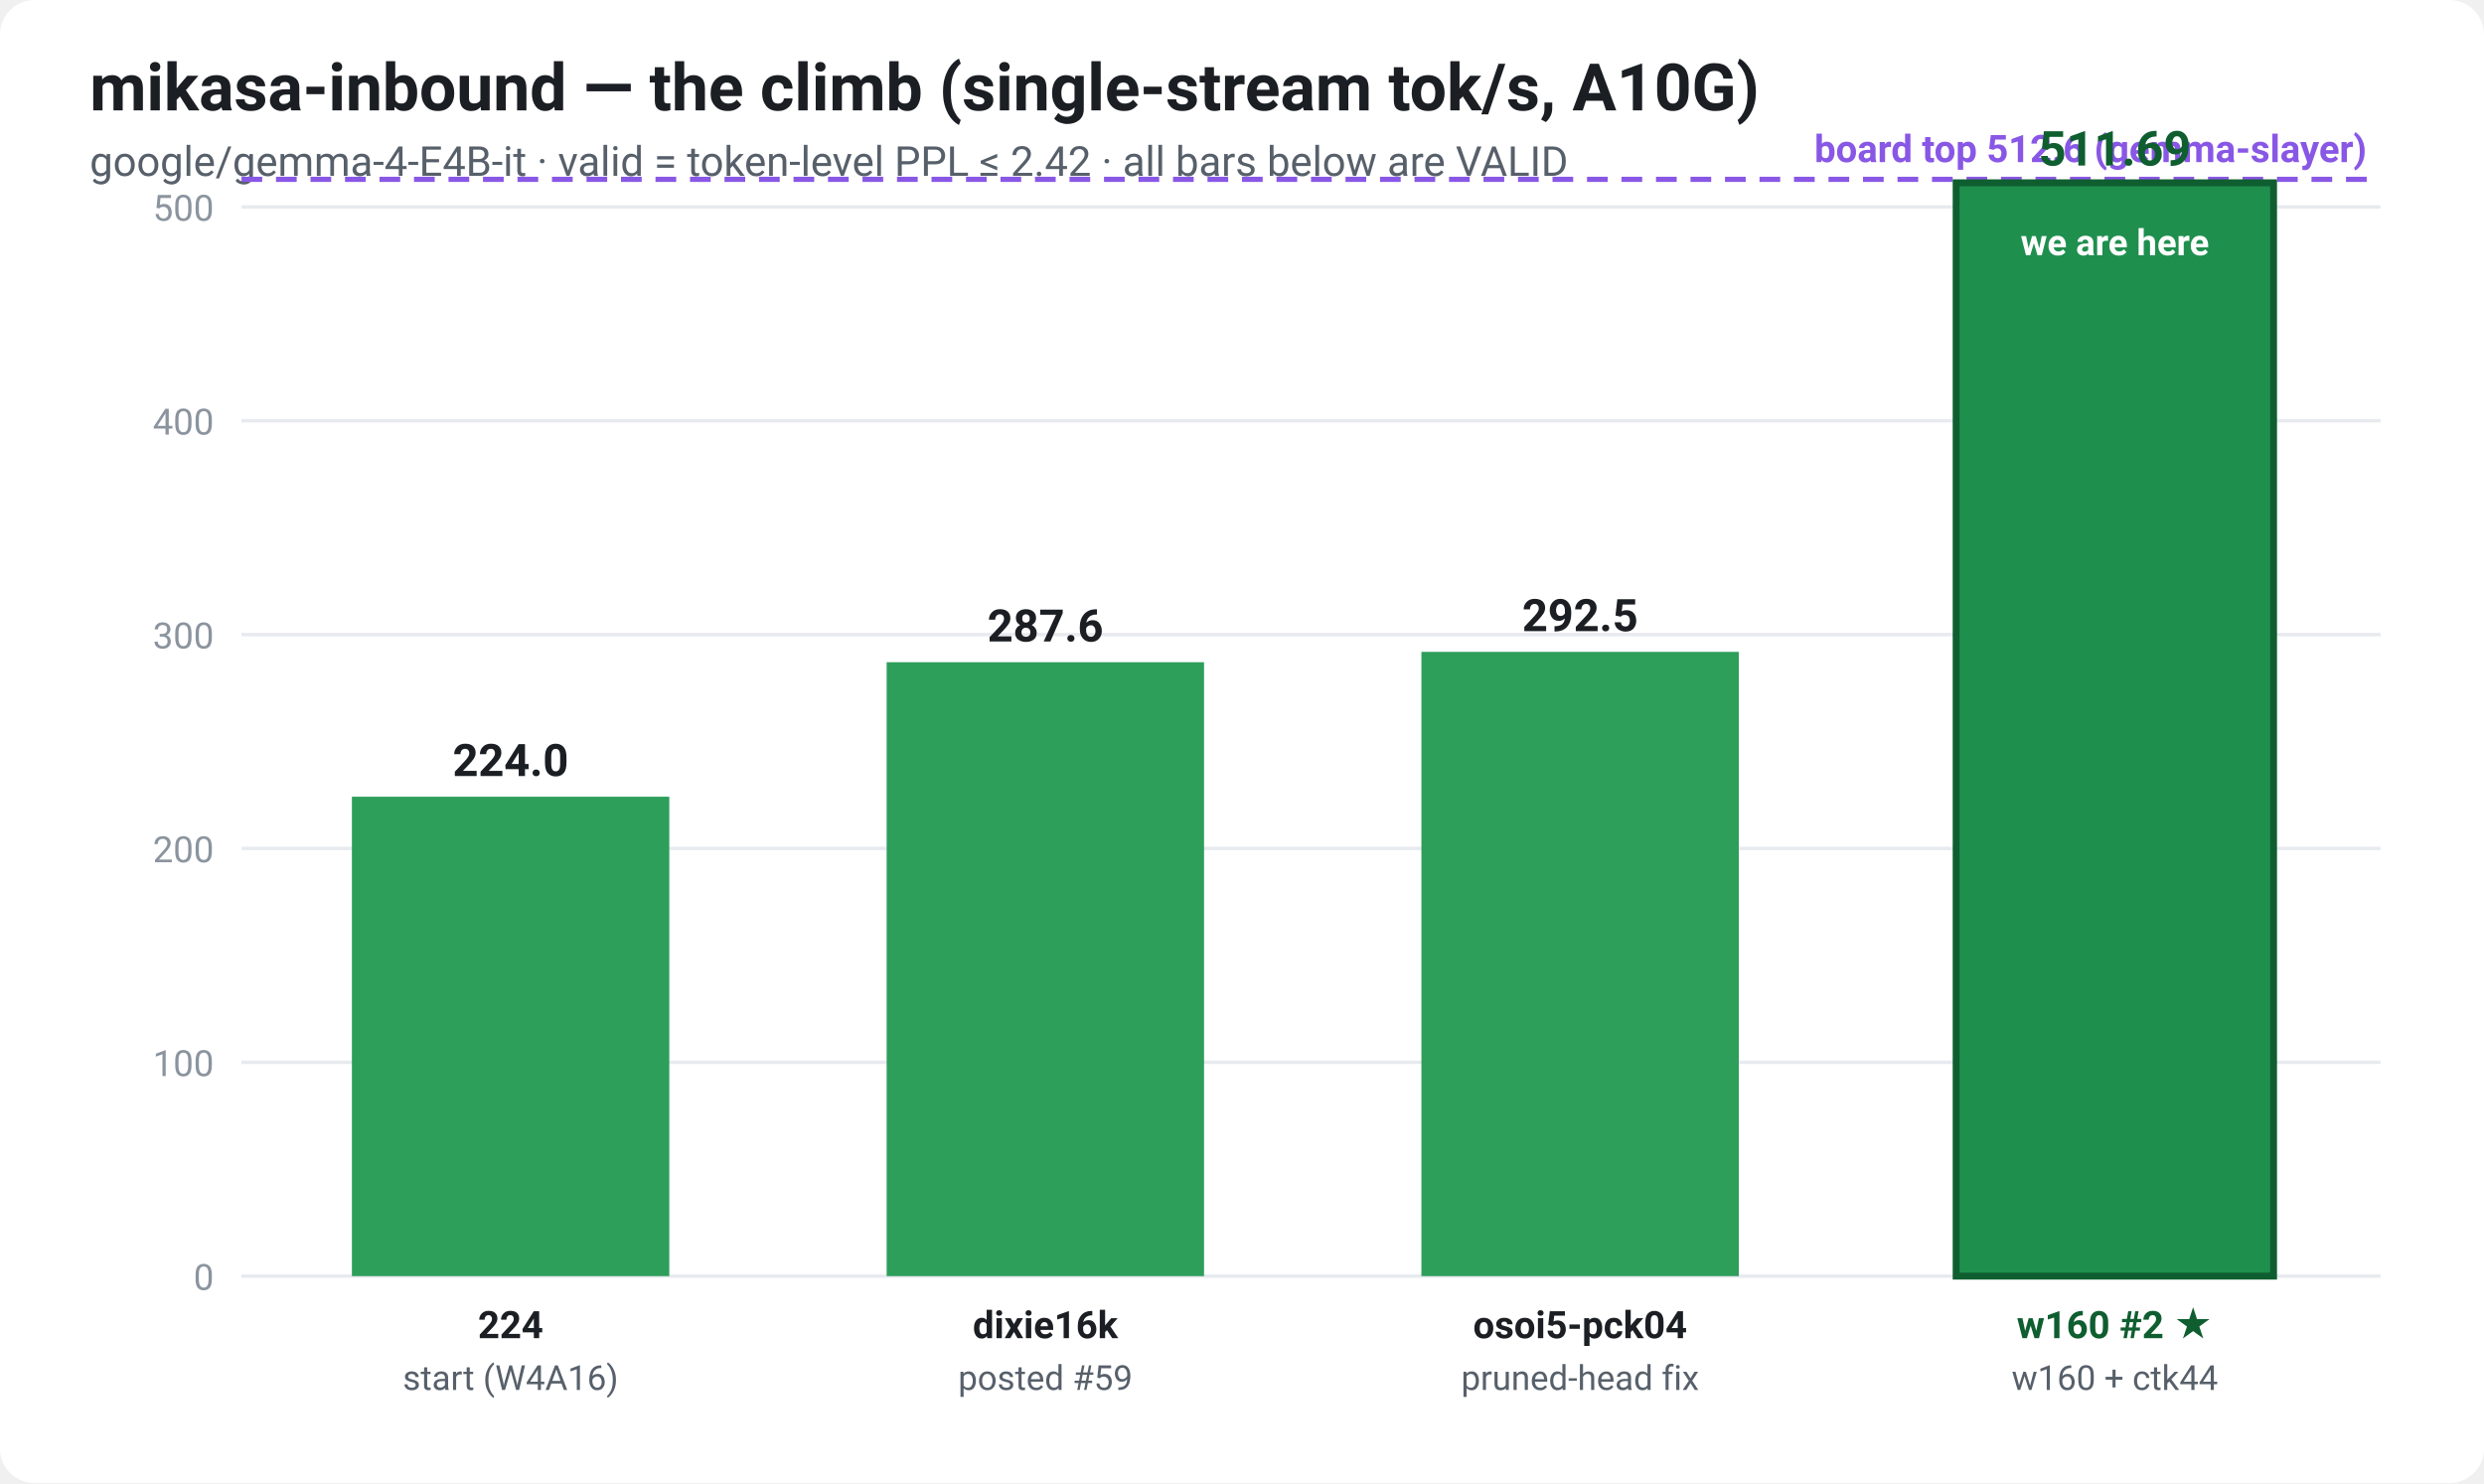
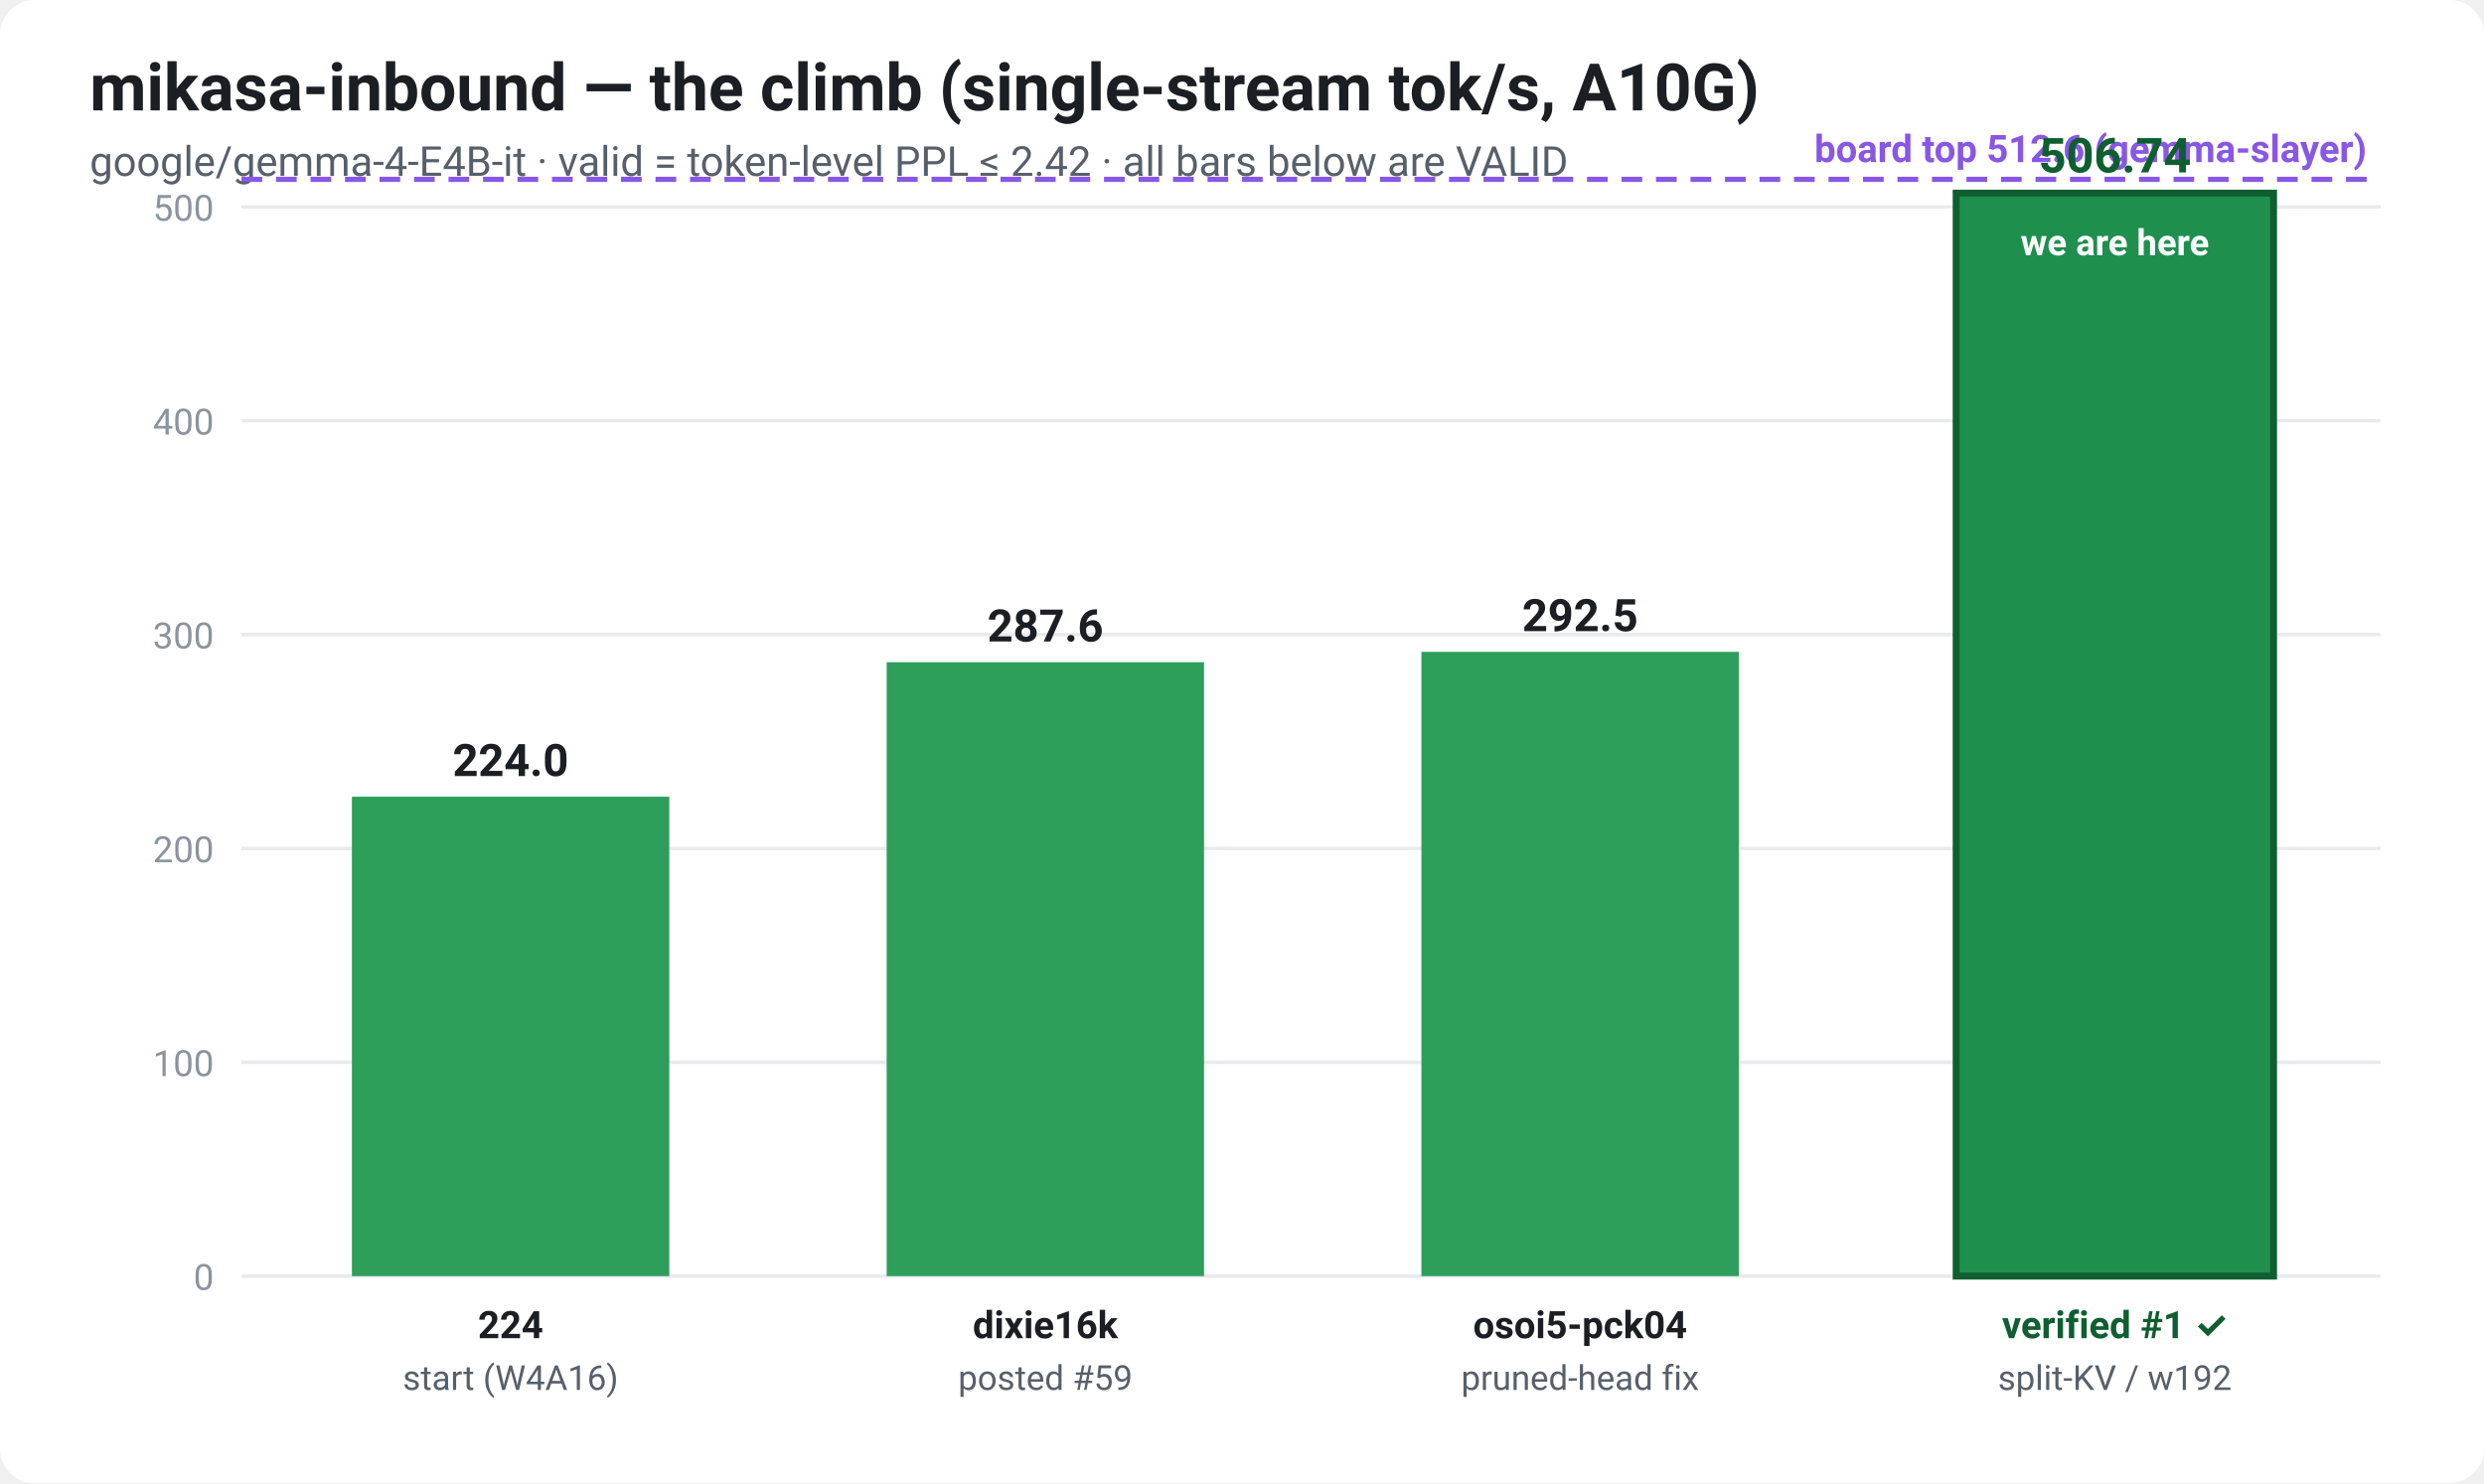
<svg xmlns="http://www.w3.org/2000/svg" viewBox="0 0 720 430" font-family="-apple-system,Segoe UI,Roboto,Helvetica,Arial,sans-serif">
  <rect x="0" y="0" width="720" height="430" rx="10" fill="#ffffff" />
  <text x="26" y="32" font-size="19" font-weight="700" fill="#1b1f24">mikasa-inbound — the climb (single-stream tok/s, A10G)</text>
  <text x="26" y="51" font-size="12" fill="#57606a">google/gemma-4-E4B-it · valid = token-level PPL ≤ 2.42 · all bars below are VALID</text>
  <g stroke="#e7eaef" stroke-width="1">
    <line x1="70" y1="370" x2="690" y2="370" />
    <line x1="70" y1="308" x2="690" y2="308" />
    <line x1="70" y1="246" x2="690" y2="246" />
    <line x1="70" y1="184" x2="690" y2="184" />
    <line x1="70" y1="122" x2="690" y2="122" />
    <line x1="70" y1="60" x2="690" y2="60" />
  </g>
  <g font-size="10.5" fill="#8b949e" text-anchor="end">
    <text x="62" y="374">0</text>
    <text x="62" y="312">100</text>
    <text x="62" y="250">200</text>
    <text x="62" y="188">300</text>
    <text x="62" y="126">400</text>
    <text x="62" y="64">500</text>
  </g>
  <line x1="70" y1="52" x2="690" y2="52" stroke="#8957e5" stroke-width="1.5" stroke-dasharray="6 4" />
  <text x="686" y="47" font-size="11" fill="#8957e5" text-anchor="end" font-weight="600">board top 512.6 (gemma-slayer)</text>
  <g>
    <rect x="102" y="231" width="92" height="139" fill="#2e9e5b" />
    <text x="148" y="225" font-size="13" font-weight="700" fill="#1b1f24" text-anchor="middle">224.0</text>
    <rect x="257" y="192" width="92" height="178" fill="#2e9e5b" />
    <text x="303" y="186" font-size="13" font-weight="700" fill="#1b1f24" text-anchor="middle">287.6</text>
    <rect x="412" y="189" width="92" height="181" fill="#2e9e5b" />
    <text x="458" y="183" font-size="13" font-weight="700" fill="#1b1f24" text-anchor="middle">292.5</text>
-     <rect x="567" y="53" width="92" height="317" fill="#1f8f4e" stroke="#0f5e30" stroke-width="2" />
-     <text x="613" y="48" font-size="14" font-weight="700" fill="#0f5e30" text-anchor="middle">511.69</text>
+     <rect x="567" y="56" width="92" height="314" fill="#1f8f4e" stroke="#0f5e30" stroke-width="2" />
+     <text x="613" y="50" font-size="14" font-weight="700" fill="#0f5e30" text-anchor="middle">506.74</text>
  </g>
  <g font-size="11" fill="#1b1f24" text-anchor="middle">
    <text x="148" y="388" font-weight="600">224</text>
    <text x="148" y="403" font-size="10" fill="#57606a">start (W4A16)</text>
    <text x="303" y="388" font-weight="600">dixie16k</text>
    <text x="303" y="403" font-size="10" fill="#57606a">posted #59</text>
    <text x="458" y="388" font-weight="600">osoi5-pck04</text>
    <text x="458" y="403" font-size="10" fill="#57606a">pruned-head fix</text>
-     <text x="613" y="388" font-weight="700" fill="#0f5e30">w160 #2 ★</text>
-     <text x="613" y="403" font-size="10" fill="#57606a">w160 + ctk44</text>
+     <text x="613" y="388" font-weight="700" fill="#0f5e30">verified #1 ✓</text>
+     <text x="613" y="403" font-size="10" fill="#57606a">split-KV / w192</text>
  </g>
  <text x="613" y="74" font-size="10.5" fill="#ffffff" text-anchor="middle" font-weight="700">we are here</text>
</svg>
